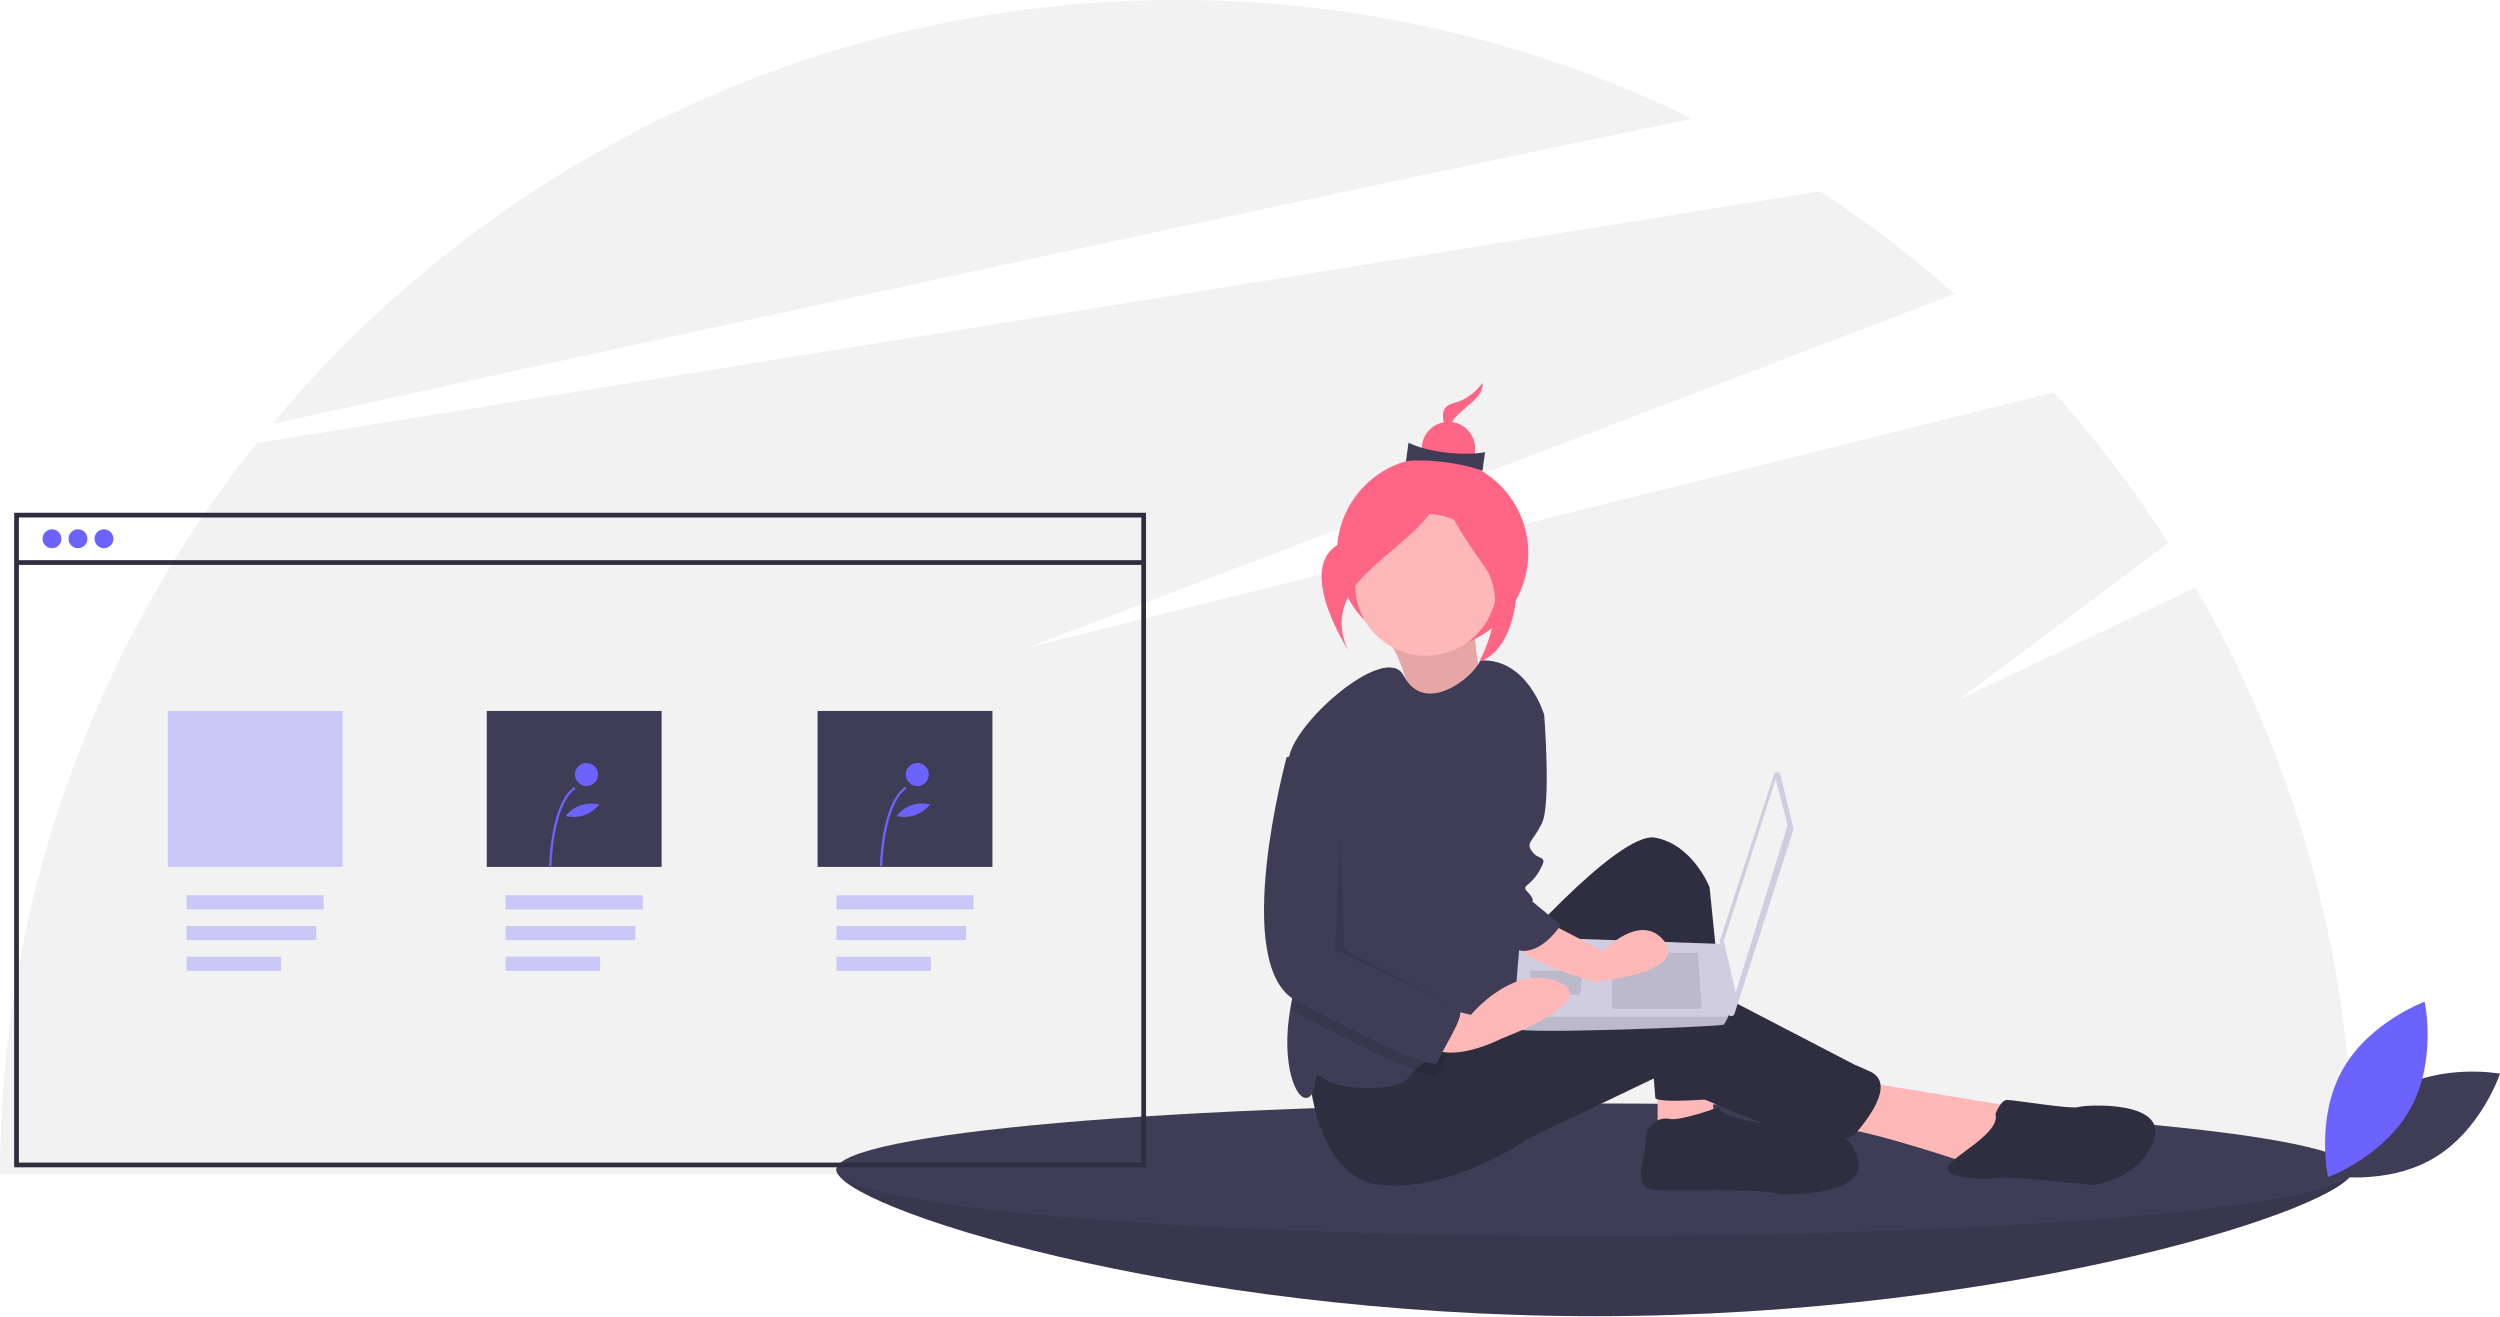
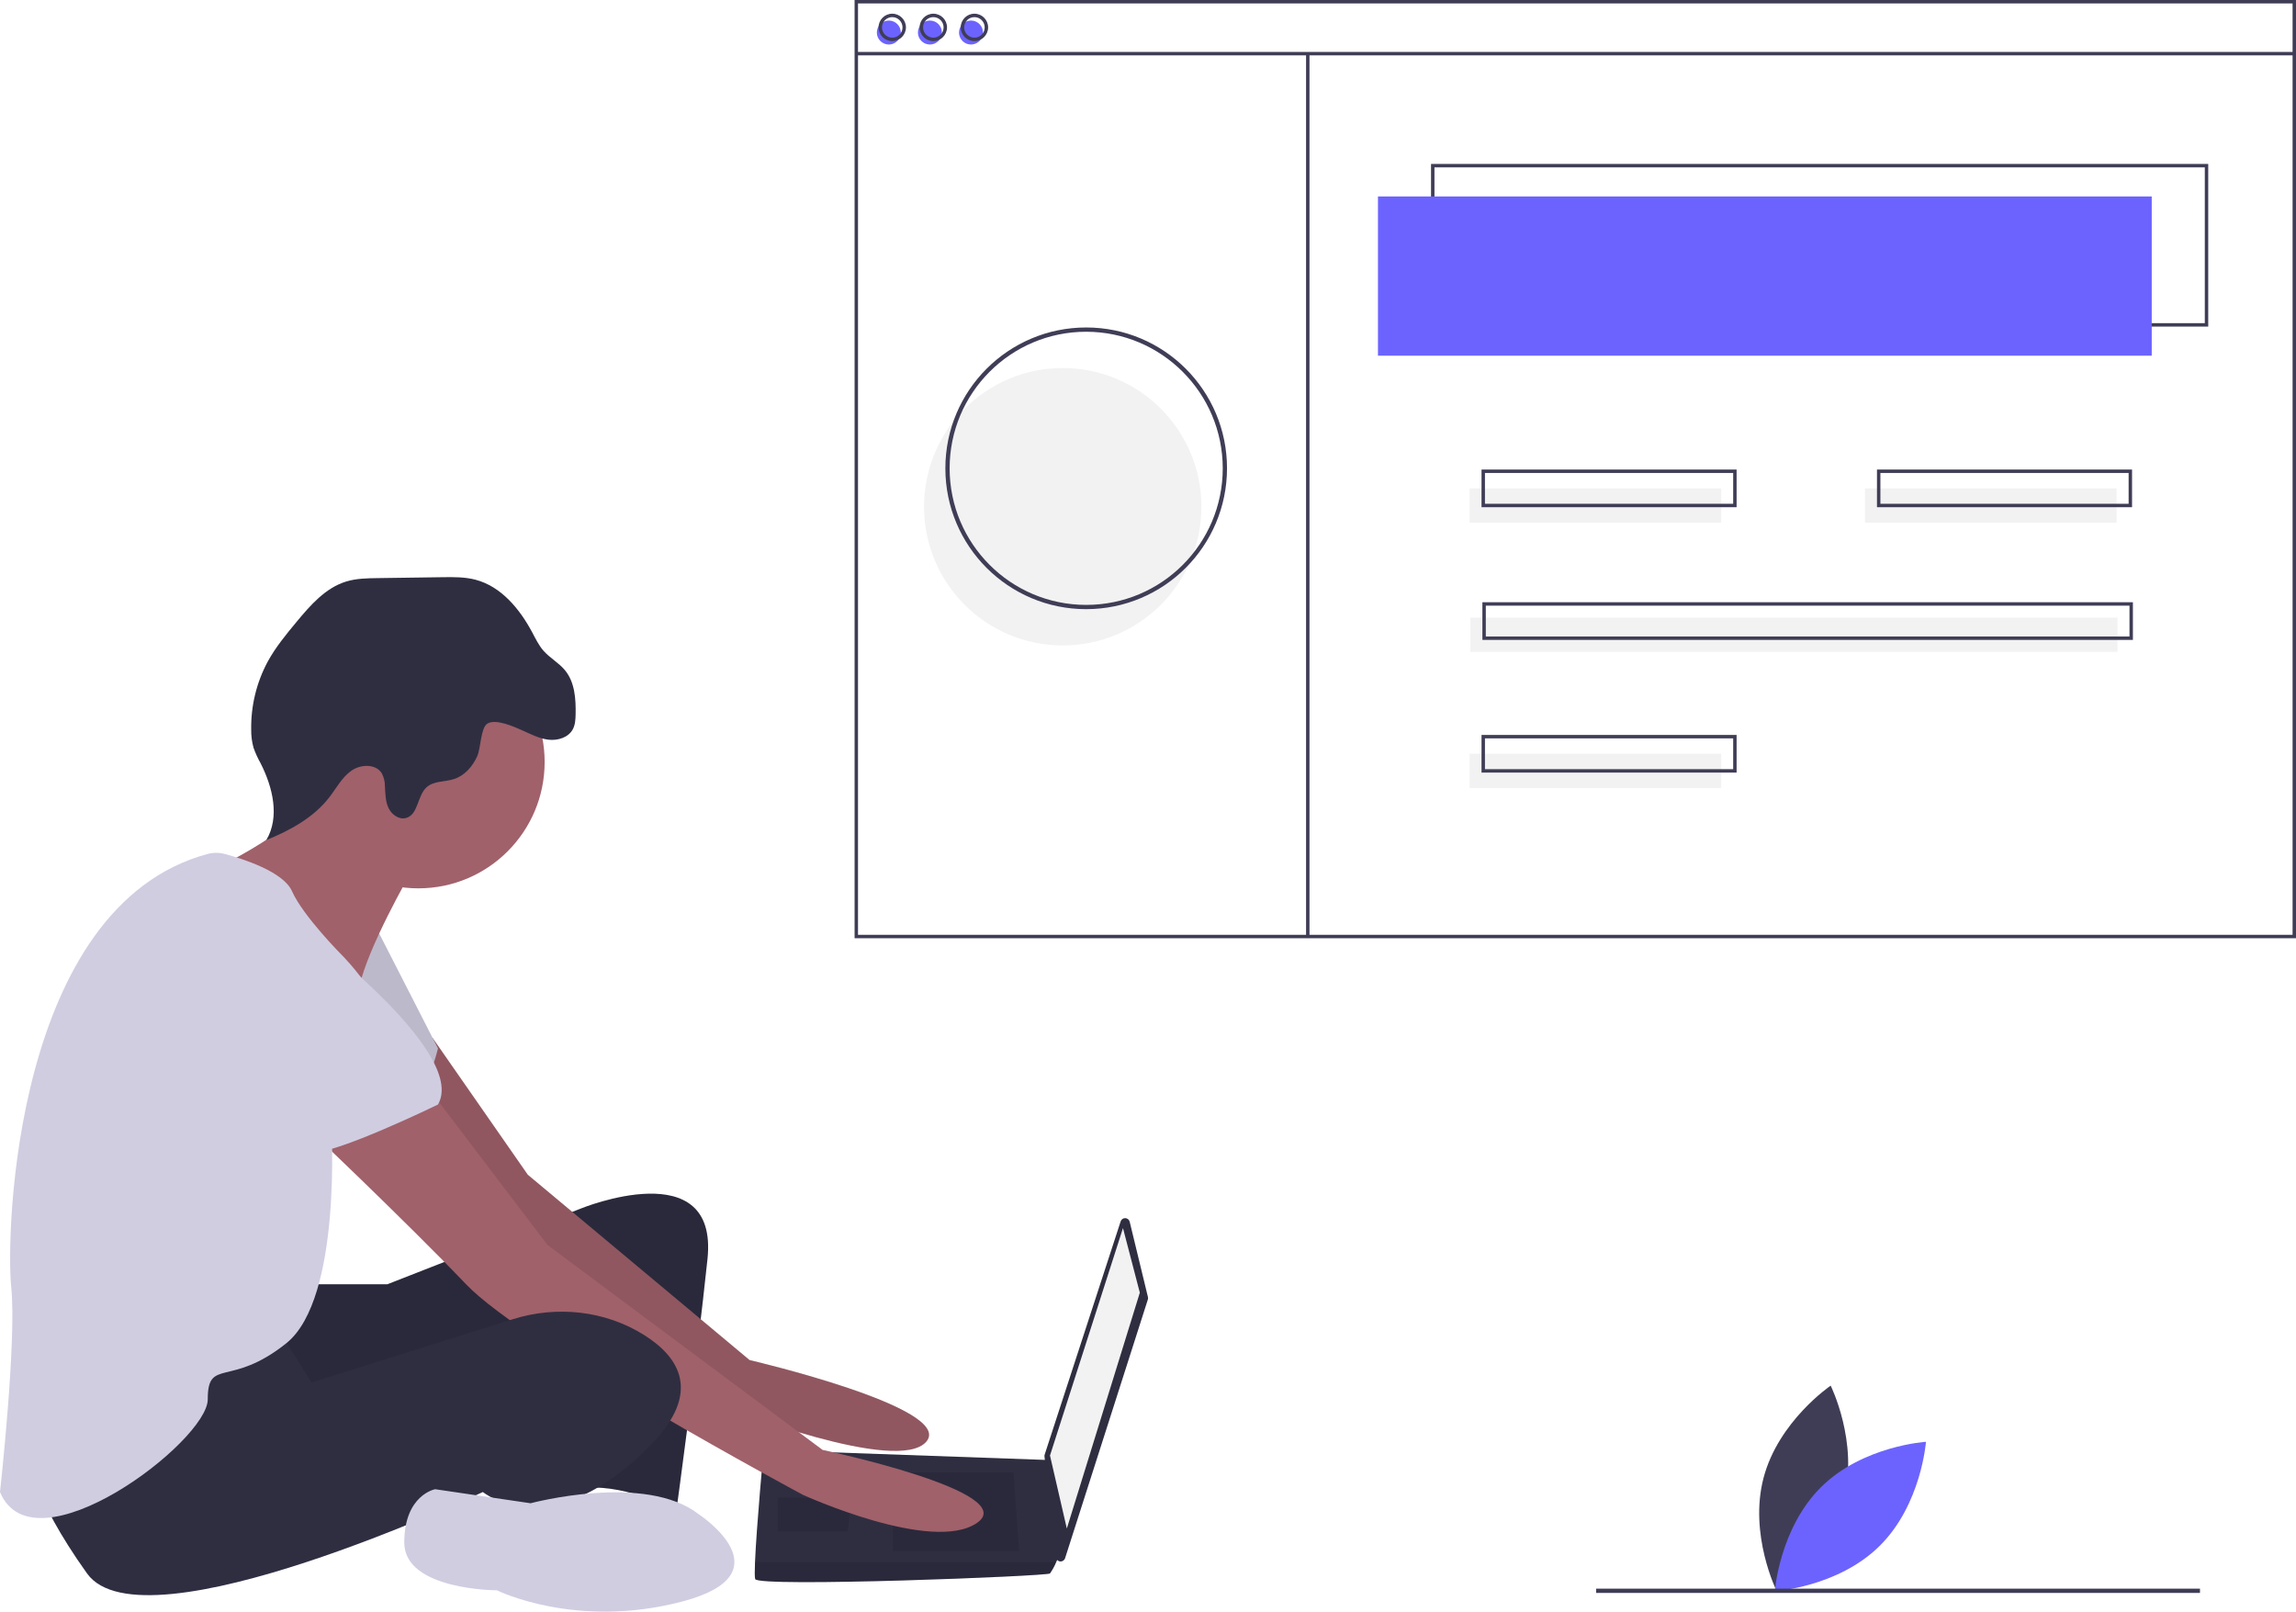
- <svg xmlns="http://www.w3.org/2000/svg" id="e8c09660-db65-4061-a2dc-920e909a0453" data-name="Layer 1" width="1057.994" height="557" viewBox="0 0 1057.994 557">
-   <path d="M1000.122,420.112,899.997,467.5l88.615-66.262a500.056,500.056,0,0,0-48.384-63.668L505.997,445.5,898.23,295.876a499.981,499.981,0,0,0-56.958-43.414L179.606,359.039A495.88,495.88,0,0,0,71.003,668.5h995.987A495.613,495.613,0,0,0,1000.122,420.112Z" transform="translate(-71.00317 -171.5)" fill="#f2f2f2" />
-   <path d="M787.12,221.695A495.972,495.972,0,0,0,568.997,171.5c-153.83,0-291.361,69.753-382.71,179.349C342.713,316.574,615.064,257.243,787.12,221.695Z" transform="translate(-71.00317 -171.5)" fill="#f2f2f2" />
-   <path d="M1066.997,666.5c0,15.464-143.717,62-321,62s-321-46.536-321-62,143.717,6,321,6S1066.997,651.036,1066.997,666.5Z" transform="translate(-71.00317 -171.5)" fill="#3f3d56" />
-   <path d="M1066.997,666.5c0,15.464-143.717,62-321,62s-321-46.536-321-62,143.717,6,321,6S1066.997,651.036,1066.997,666.5Z" transform="translate(-71.00317 -171.5)" opacity="0.1" />
-   <ellipse cx="674.994" cy="495" rx="321" ry="28" fill="#3f3d56" />
-   <path d="M656.644,438.626s12.911,20.477,8.3,26.021,34.593,5.683,34.593,5.683-5.889-29.788-4.156-36.643Z" transform="translate(-71.00317 -171.5)" fill="#ffb8b8" />
-   <path d="M656.644,438.626s12.911,20.477,8.3,26.021,34.593,5.683,34.593,5.683-5.889-29.788-4.156-36.643Z" transform="translate(-71.00317 -171.5)" opacity="0.1" />
-   <circle cx="606.274" cy="234.063" r="40.484" fill="#ff6584" />
-   <polygon points="701.494 453.5 701.494 477.5 725.494 472.5 723.494 455.5 701.494 453.5" fill="#ffb8b8" />
-   <path d="M857.497,629l67,11-17,25s-47-16-59-16S857.497,629,857.497,629Z" transform="translate(-71.00317 -171.5)" fill="#ffb8b8" />
-   <path d="M705.497,581s50-58,66-55,23,21,23,21l9,89s-32,3-32,0-6-67-6-67-47,104-72,35Z" transform="translate(-71.00317 -171.5)" fill="#2f2e41" />
-   <path d="M624.497,620s1,50,31,53,63-20,63-20l54-25.87s64,33.87,83,24.87c0,0,20-21,7-27s-1,0-1,0l-77-40s-15-4-41,7-61,16-61,16Z" transform="translate(-71.00317 -171.5)" fill="#2f2e41" />
-   <circle cx="603.494" cy="247.5" r="30" fill="#ffb8b8" />
-   <path d="M717.497,503l-2,42s1,55-8,59c-4.55,2.02-13.69,6.08-22.14,10.52-6.34,3.32-12.29,6.84-15.61,9.87a11.194,11.194,0,0,0-2.25,2.61c-4,7-30,6-36,1s-2,6-7,8c-4.84,1.94-11.55-13.92-7.44-37.6.13-.79.28-1.59.44-2.4,4.59-22.95-2.62-77.92-1.51-99.16a37.369,37.369,0,0,1,.51-4.84c3-16,41.28-48.56,48.44-34.69,8.82,17.12,29.08,1.48,32.56-6.31,20-1,27,23,27,23Z" transform="translate(-71.00317 -171.5)" fill="#3f3d56" />
-   <path d="M798.497,640s-16,6-21,5-10,3-10,9-6,20,3,21,46-1,54,2c0,0,36,1,33-14s-18-14-18-14S798.497,647,798.497,640Z" transform="translate(-71.00317 -171.5)" fill="#2f2e41" />
-   <path d="M915.497,643s2-6,5-6,27,4,30,3,38-3,32,14-26,19-26,19-36-4-41-3-23,0-20-5S917.497,651,915.497,643Z" transform="translate(-71.00317 -171.5)" fill="#2f2e41" />
-   <path d="M824.471,499.363l5.486,22.63a1.414,1.414,0,0,1-.027.764l-24.886,77.77a1.413,1.413,0,0,1-2.751-.271l-3.443-30.296a1.414,1.414,0,0,1,.061-.598l22.843-70.104A1.413,1.413,0,0,1,824.471,499.363Z" transform="translate(-71.00317 -171.5)" fill="#d0cde1" />
-   <polygon points="751.45 329.775 756.515 349.191 734.565 420.104 729.5 398.155 751.45 329.775" fill="#f2f2f2" />
-   <path d="M711.862,606.8c.844,2.533,87.797-.844,88.641-1.688a18.324,18.324,0,0,0,1.857-3.377c.794-1.688,1.52-3.377,1.52-3.377l-3.377-27.335-86.109-3.056s-2.153,23.165-2.592,33.768A25.331,25.331,0,0,0,711.862,606.8Z" transform="translate(-71.00317 -171.5)" fill="#d0cde1" />
-   <polygon points="718.526 403.22 720.214 426.858 682.225 426.858 682.225 403.22 718.526 403.22" opacity="0.1" />
-   <polygon points="669.562 410.818 669.789 410.773 668.718 420.949 647.612 420.949 647.612 410.818 669.562 410.818" opacity="0.1" />
-   <path d="M711.862,606.8c.844,2.533,87.797-.844,88.641-1.688a18.324,18.324,0,0,0,1.857-3.377H711.803A25.331,25.331,0,0,0,711.862,606.8Z" transform="translate(-71.00317 -171.5)" opacity="0.1" />
-   <path d="M698.409,333.5a22.13,22.13,0,0,1-12.769,8.778c-8.929,2.391-.073,15.809-.073,15.809s-3.22-4.879,1.425-10.046S699.112,339.34,698.409,333.5Z" transform="translate(-71.00317 -171.5)" fill="#ff6584" />
-   <circle cx="612.982" cy="189.806" r="11.283" fill="#ff6584" />
-   <path d="M698.39,370.762c-9.198-3.479-24.513-5.243-32.392-4.037l1.081-7.891c7.575,3.915,22.82,5.755,32.392,4.037Z" transform="translate(-71.00317 -171.5)" fill="#3f3d56" />
-   <path d="M680.592,373.587s-11.527,19.174-38.332,26.351-.219,47.458-.219,47.458-9.668-14.647,4.277-30.159S682.702,391.12,680.592,373.587Z" transform="translate(-71.00317 -171.5)" fill="#ff6584" />
-   <path d="M681.507,372.422s11.074,26.336,23.231,28.826,11.235,44.103-7.777,50.344c0,0,13.863-24.396,2.013-40.757S679.64,381.54,681.507,372.422Z" transform="translate(-71.00317 -171.5)" fill="#ff6584" />
-   <path d="M685.357,614.52c-2.47,4.67-5.37,9.52-5.86,11.48-.33,1.33-3.99.56-9.75-1.61-11.55-4.37-31.57-14.38-50.25-24.39a15.775,15.775,0,0,1-2.44-1.6c.13-.79.28-1.59.44-2.4,4.59-22.95-2.62-77.92-1.51-99.16l8.51-2.84,17,16v68s44,24,47,26C690.027,605.02,687.917,609.67,685.357,614.52Z" transform="translate(-71.00317 -171.5)" opacity="0.1" />
-   <path d="M722.497,560l27,14s16-17,26-4-29,17-29,17-34-8-35-19S722.497,560,722.497,560Z" transform="translate(-71.00317 -171.5)" fill="#ffb8b8" />
-   <path d="M677.497,597l16,4s18-22,37-14-24,24-24,24-23,12-32,2S677.497,597,677.497,597Z" transform="translate(-71.00317 -171.5)" fill="#ffb8b8" />
-   <path d="M712.497,465c1,1,12,9,12,9s3,38-1,46-7,8-4,12,7,1,3,8-8,6-5,9,2,4,2,4l12,10s-7.362,11.726-16.681,10.863S697.497,528,697.497,528Z" transform="translate(-71.00317 -171.5)" fill="#3f3d56" />
-   <path d="M624.497,489l-9,3s-24,88,4,103,59,30,60,26,12-20,9-22-47-26-47-26V505Z" transform="translate(-71.00317 -171.5)" fill="#3f3d56" />
-   <polygon points="566.994 354 564.994 402 617.994 427 568.994 402 566.994 354" opacity="0.1" />
-   <path d="M1084.097,633.143c-20.155,11.884-28.088,35.774-28.088,35.774s24.745,4.621,44.9-7.263,28.088-35.774,28.088-35.774S1104.252,621.259,1084.097,633.143Z" transform="translate(-71.00317 -171.5)" fill="#3f3d56" />
-   <path d="M1091.16,640.511c-11.287,20.496-34.933,29.128-34.933,29.128s-5.347-24.598,5.94-45.094,34.933-29.128,34.933-29.128S1102.446,620.016,1091.16,640.511Z" transform="translate(-71.00317 -171.5)" fill="#6c63ff" />
-   <circle cx="21.994" cy="228" r="4" fill="#6c63ff" />
-   <circle cx="32.994" cy="228" r="4" fill="#6c63ff" />
-   <circle cx="43.994" cy="228" r="4" fill="#6c63ff" />
-   <rect x="78.994" y="378.873" width="58" height="6" fill="#6c63ff" opacity="0.3" />
-   <rect x="78.994" y="391.873" width="54.865" height="6" fill="#6c63ff" opacity="0.3" />
-   <rect x="78.994" y="404.873" width="39.973" height="6" fill="#6c63ff" opacity="0.3" />
-   <g opacity="0.3">
-     <rect x="213.994" y="378.873" width="58" height="6" fill="#6c63ff" />
-     <rect x="213.994" y="391.873" width="54.865" height="6" fill="#6c63ff" />
-     <rect x="213.994" y="404.873" width="39.973" height="6" fill="#6c63ff" />
-     <rect x="213.994" y="378.873" width="58" height="6" fill="#6c63ff" opacity="0.3" />
-     <rect x="213.994" y="391.873" width="54.865" height="6" fill="#6c63ff" opacity="0.3" />
-     <rect x="213.994" y="404.873" width="39.973" height="6" fill="#6c63ff" opacity="0.3" />
-   </g>
-   <rect x="353.994" y="378.873" width="58" height="6" fill="#6c63ff" opacity="0.3" />
-   <rect x="353.994" y="391.873" width="54.865" height="6" fill="#6c63ff" opacity="0.3" />
-   <rect x="353.994" y="404.873" width="39.973" height="6" fill="#6c63ff" opacity="0.3" />
-   <rect x="70.994" y="300.873" width="74" height="66" fill="#6c63ff" opacity="0.3" />
-   <rect x="205.994" y="300.873" width="74" height="66" fill="#3f3d56" />
-   <rect x="345.994" y="300.873" width="74" height="66" fill="#3f3d56" />
-   <path d="M304.355,538.095l-.976-.019c.021-1.081.631-26.561,10.662-33.604l.561.799C304.976,512.03,304.36,537.835,304.355,538.095Z" transform="translate(-71.00317 -171.5)" fill="#6c63ff" />
-   <circle cx="248.2" cy="327.768" r="4.881" fill="#6c63ff" />
-   <path d="M318.216,516.504a15.198,15.198,0,0,1-7.841.339,13.85,13.85,0,0,1,14.24-4.884A15.198,15.198,0,0,1,318.216,516.504Z" transform="translate(-71.00317 -171.5)" fill="#6c63ff" />
-   <path d="M444.355,538.095l-.976-.019c.021-1.081.631-26.561,10.662-33.604l.561.799C444.976,512.03,444.36,537.835,444.355,538.095Z" transform="translate(-71.00317 -171.5)" fill="#6c63ff" />
-   <circle cx="388.2" cy="327.768" r="4.881" fill="#6c63ff" />
-   <path d="M458.216,516.504a15.198,15.198,0,0,1-7.841.339,13.85,13.85,0,0,1,14.24-4.884A15.198,15.198,0,0,1,458.216,516.504Z" transform="translate(-71.00317 -171.5)" fill="#6c63ff" />
-   <path d="M555.997,665.5h-479v-277h479Zm-477-2h475v-273h-475Z" transform="translate(-71.00317 -171.5)" fill="#2f2e41" />
-   <rect x="6.994" y="237.065" width="477" height="2" fill="#2f2e41" />
+ <svg xmlns="http://www.w3.org/2000/svg" id="ade8c9af-7e2e-4eda-b5c8-b06129257226" data-name="Layer 1" width="1076.064" height="755.228" viewBox="0 0 1076.064 755.228">
+   <path d="M926.114,774.809c-6.985,26.598-31.459,43.22-31.459,43.22s-13.15-26.502-6.166-53.1,31.459-43.22,31.459-43.22S933.098,748.211,926.114,774.809Z" transform="translate(-61.96814 -72.38605)" fill="#3f3d56" />
+   <path d="M915.52,769.183c-19.563,19.327-21.751,48.831-21.751,48.831s29.528-1.831,49.091-21.159,21.751-48.831,21.751-48.831S935.082,749.855,915.52,769.183Z" transform="translate(-61.96814 -72.38605)" fill="#6c63ff" />
+   <path d="M206.702,674.194h36.841l90.788-35.526s64.472-26.315,59.209,23.684-14.473,117.103-14.473,117.103-28.947-13.158-44.736-9.21-5.263-80.262-5.263-80.262-128.945,61.841-140.787,53.946-14.473-63.157-14.473-63.157Z" transform="translate(-61.96814 -72.38605)" fill="#2f2e41" />
+   <path d="M206.702,674.194h36.841l90.788-35.526s64.472-26.315,59.209,23.684-14.473,117.103-14.473,117.103-28.947-13.158-44.736-9.21-5.263-80.262-5.263-80.262-128.945,61.841-140.787,53.946-14.473-63.157-14.473-63.157Z" transform="translate(-61.96814 -72.38605)" opacity="0.1" />
+   <path d="M264.746,558.82l44.586,64.059L413.277,709.72s96.051,22.368,82.893,38.157S402.751,732.088,402.751,732.088s-119.735-86.84-123.682-93.419S231.702,570.249,231.702,570.249Z" transform="translate(-61.96814 -72.38605)" fill="#a0616a" />
+   <path d="M264.746,558.82l44.586,64.059L413.277,709.72s96.051,22.368,82.893,38.157S402.751,732.088,402.751,732.088s-119.735-86.84-123.682-93.419S231.702,570.249,231.702,570.249Z" transform="translate(-61.96814 -72.38605)" opacity="0.1" />
+   <path d="M238.281,507.092l28.947,56.578s-6.579,27.631-17.105,30.263-55.262-34.21-55.262-34.21Z" transform="translate(-61.96814 -72.38605)" fill="#d0cde1" />
+   <path d="M238.281,507.092l28.947,56.578s-6.579,27.631-17.105,30.263-55.262-34.21-55.262-34.21Z" transform="translate(-61.96814 -72.38605)" opacity="0.1" />
+   <path d="M591.419,644.9,599.97,680.172a2.203,2.203,0,0,1-.043,1.19L561.14,802.574a2.203,2.203,0,0,1-4.287-.423l-5.366-47.219a2.203,2.203,0,0,1,.094-.931L587.184,644.737A2.203,2.203,0,0,1,591.419,644.9Z" transform="translate(-61.96814 -72.38605)" fill="#2f2e41" />
+   <polygon points="526.306 575.493 534.2 605.756 499.99 716.28 492.096 682.07 526.306 575.493" fill="#f2f2f2" />
+   <path d="M415.909,812.35c1.316,3.947,136.839-1.316,138.155-2.632a28.561,28.561,0,0,0,2.895-5.263c1.237-2.632,2.368-5.263,2.368-5.263L554.064,756.588l-134.208-4.763s-3.355,36.105-4.039,52.631C415.646,808.626,415.646,811.56,415.909,812.35Z" transform="translate(-61.96814 -72.38605)" fill="#2f2e41" />
+   <polygon points="474.991 689.965 477.622 726.806 418.413 726.806 418.413 689.965 474.991 689.965" opacity="0.1" />
+   <polygon points="398.677 701.806 399.03 701.736 397.361 717.596 364.467 717.596 364.467 701.806 398.677 701.806" opacity="0.1" />
+   <path d="M415.909,812.35c1.316,3.947,136.839-1.316,138.155-2.632a28.561,28.561,0,0,0,2.895-5.263H415.817C415.646,808.626,415.646,811.56,415.909,812.35Z" transform="translate(-61.96814 -72.38605)" opacity="0.1" />
+   <circle cx="196.049" cy="357.076" r="59.209" fill="#a0616a" />
+   <path d="M254.07,482.093s-19.736,34.21-23.684,52.631-59.209-36.841-59.209-36.841l-7.237-19.079s51.973-24.342,48.025-44.078S254.07,482.093,254.07,482.093Z" transform="translate(-61.96814 -72.38605)" fill="#a0616a" />
+   <path d="M264.596,584.722l53.946,71.051,128.945,96.051s93.419,19.736,72.367,34.21-81.577-13.158-81.577-13.158S308.016,703.141,280.385,674.194s-78.946-77.63-78.946-77.63Z" transform="translate(-61.96814 -72.38605)" fill="#a0616a" />
+   <path d="M192.229,695.247,208.018,720.246l94.231-29.646c20.676-6.505,43.348-4.111,61.687,7.442,16.447,10.362,26.973,26.809,3.289,51.15-47.368,48.683-78.946,22.368-78.946,22.368S129.072,846.559,102.757,809.718s-27.631-55.262-27.631-55.262S176.44,691.299,192.229,695.247Z" transform="translate(-61.96814 -72.38605)" fill="#2f2e41" />
+   <path d="M389.593,782.087s42.104,27.631-7.895,40.789-86.84-5.263-86.84-5.263-43.42,0-43.42-22.368,14.473-25,14.473-25l44.736,6.579S364.594,762.351,389.593,782.087Z" transform="translate(-61.96814 -72.38605)" fill="#d0cde1" />
+   <path d="M306.589,414.568c4.03,1.797,8.026,3.923,12.408,4.444s9.371-1.008,11.444-4.903c1.12-2.104,1.248-4.578,1.3-6.961.158-7.225-.364-15.036-4.943-20.627-2.914-3.559-7.167-5.802-10.184-9.274-2.161-2.488-3.599-5.503-5.148-8.411-5.866-11.017-14.551-21.606-26.622-24.782-5.04-1.326-10.328-1.262-15.539-1.188l-30.397.429c-4.919.069-9.914.15-14.623,1.574-9.784,2.958-16.908,11.186-23.432,19.054-4.881,5.887-9.775,11.834-13.439,18.547a65.079,65.079,0,0,0-7.714,31.887,29.833,29.833,0,0,0,1.093,8.437,46.822,46.822,0,0,0,3.316,7.284c5.7,11.197,9.085,25.182,2.665,35.983,11.152-4.555,22.186-10.528,29.542-20.068,3.291-4.267,5.872-9.263,10.258-12.395s11.532-3.403,14.346,1.193a12.857,12.857,0,0,1,1.451,6.022c.206,3.45.2,7.033,1.663,10.164s4.947,5.658,8.273,4.721c5.729-1.614,5.18-10.406,9.593-14.4,3.351-3.033,8.521-2.453,12.826-3.83,5.016-1.604,8.779-5.95,10.924-10.759,1.63-3.656,1.606-13.223,4.691-15.203C294.208,409.022,303.004,412.969,306.589,414.568Z" transform="translate(-61.96814 -72.38605)" fill="#2f2e41" />
+   <path d="M159.24,472.562a15.616,15.616,0,0,1,8.128.021c8.446,2.268,27.38,8.27,31.44,17.405,5.263,11.842,23.684,30.263,23.684,30.263s25,25,19.736,42.104-25,36.841-25,36.841,5.263,81.577-21.052,102.63-36.841,6.579-36.841,26.315S77.757,809.718,61.968,771.561c0,0,7.895-71.051,5.263-96.051C64.638,650.871,68.434,497.145,159.24,472.562Z" transform="translate(-61.96814 -72.38605)" fill="#d0cde1" />
+   <path d="M201.439,505.777s80.262,59.209,65.788,84.209c0,0-48.683,23.684-59.209,22.368s-51.315-47.368-61.841-51.315S130.388,486.04,201.439,505.777Z" transform="translate(-61.96814 -72.38605)" fill="#d0cde1" />
+   <circle cx="498.064" cy="237.458" r="65" fill="#f2f2f2" />
+   <path d="M1096.898,225.427H732.649V149.207H1096.898ZM734.254,223.822h361.039v-73.01H734.254Z" transform="translate(-61.96814 -72.38605)" fill="#3f3d56" />
+   <rect x="645.809" y="92.065" width="362.644" height="74.615" fill="#6c63ff" />
+   <circle cx="416.565" cy="15.244" r="5.616" fill="#6c63ff" />
+   <circle cx="435.82" cy="15.244" r="5.616" fill="#6c63ff" />
+   <circle cx="455.076" cy="15.244" r="5.616" fill="#6c63ff" />
+   <path d="M1138.032,512.052H462.487V72.386h675.545Zm-673.94-1.605h672.336V73.991H464.092Z" transform="translate(-61.96814 -72.38605)" fill="#3f3d56" />
+   <rect x="401.321" y="24.338" width="673.94" height="1.605" fill="#3f3d56" />
+   <path d="M480.138,91.641a6.418,6.418,0,1,1,6.418-6.418A6.426,6.426,0,0,1,480.138,91.641Zm0-11.232a4.814,4.814,0,1,0,4.814,4.814A4.819,4.819,0,0,0,480.138,80.409Z" transform="translate(-61.96814 -72.38605)" fill="#3f3d56" />
+   <path d="M499.393,91.641a6.418,6.418,0,1,1,6.418-6.418A6.426,6.426,0,0,1,499.393,91.641Zm0-11.232a4.814,4.814,0,1,0,4.814,4.814A4.819,4.819,0,0,0,499.393,80.409Z" transform="translate(-61.96814 -72.38605)" fill="#3f3d56" />
+   <path d="M518.649,91.641A6.418,6.418,0,1,1,525.067,85.223,6.426,6.426,0,0,1,518.649,91.641Zm0-11.232a4.814,4.814,0,1,0,4.814,4.814A4.819,4.819,0,0,0,518.649,80.409Z" transform="translate(-61.96814 -72.38605)" fill="#3f3d56" />
+   <rect x="612.109" y="25.14" width="1.605" height="414.346" fill="#3f3d56" />
+   <rect x="688.733" y="228.859" width="117.94" height="16.046" fill="#f2f2f2" />
+   <rect x="874.067" y="228.859" width="117.94" height="16.046" fill="#f2f2f2" />
+   <path d="M875.861,310.07H756.317V292.42H875.861Zm-117.94-1.605H874.257V294.024H757.922Z" transform="translate(-61.96814 -72.38605)" fill="#3f3d56" />
+   <rect x="688.733" y="353.217" width="117.94" height="16.046" fill="#f2f2f2" />
+   <path d="M875.861,434.428H756.317V416.778H875.861Zm-117.94-1.605H874.257V418.382H757.922Z" transform="translate(-61.96814 -72.38605)" fill="#3f3d56" />
+   <rect x="689.134" y="289.433" width="303.273" height="16.046" fill="#f2f2f2" />
+   <path d="M1061.596,372.249H756.718V354.599h304.878ZM758.323,370.645h301.669V356.203H758.323Z" transform="translate(-61.96814 -72.38605)" fill="#3f3d56" />
+   <path d="M1061.195,310.07H941.651V292.42H1061.195Zm-117.94-1.605h116.335V294.024H943.255Z" transform="translate(-61.96814 -72.38605)" fill="#3f3d56" />
+   <path d="M571.032,357.844a66,66,0,1,1,66-66A66.075,66.075,0,0,1,571.032,357.844Zm0-130a64,64,0,1,0,64,64A64.073,64.073,0,0,0,571.032,227.844Z" transform="translate(-61.96814 -72.38605)" fill="#3f3d56" />
+   <rect x="748.064" y="744.458" width="283" height="2" fill="#3f3d56" />
</svg>
